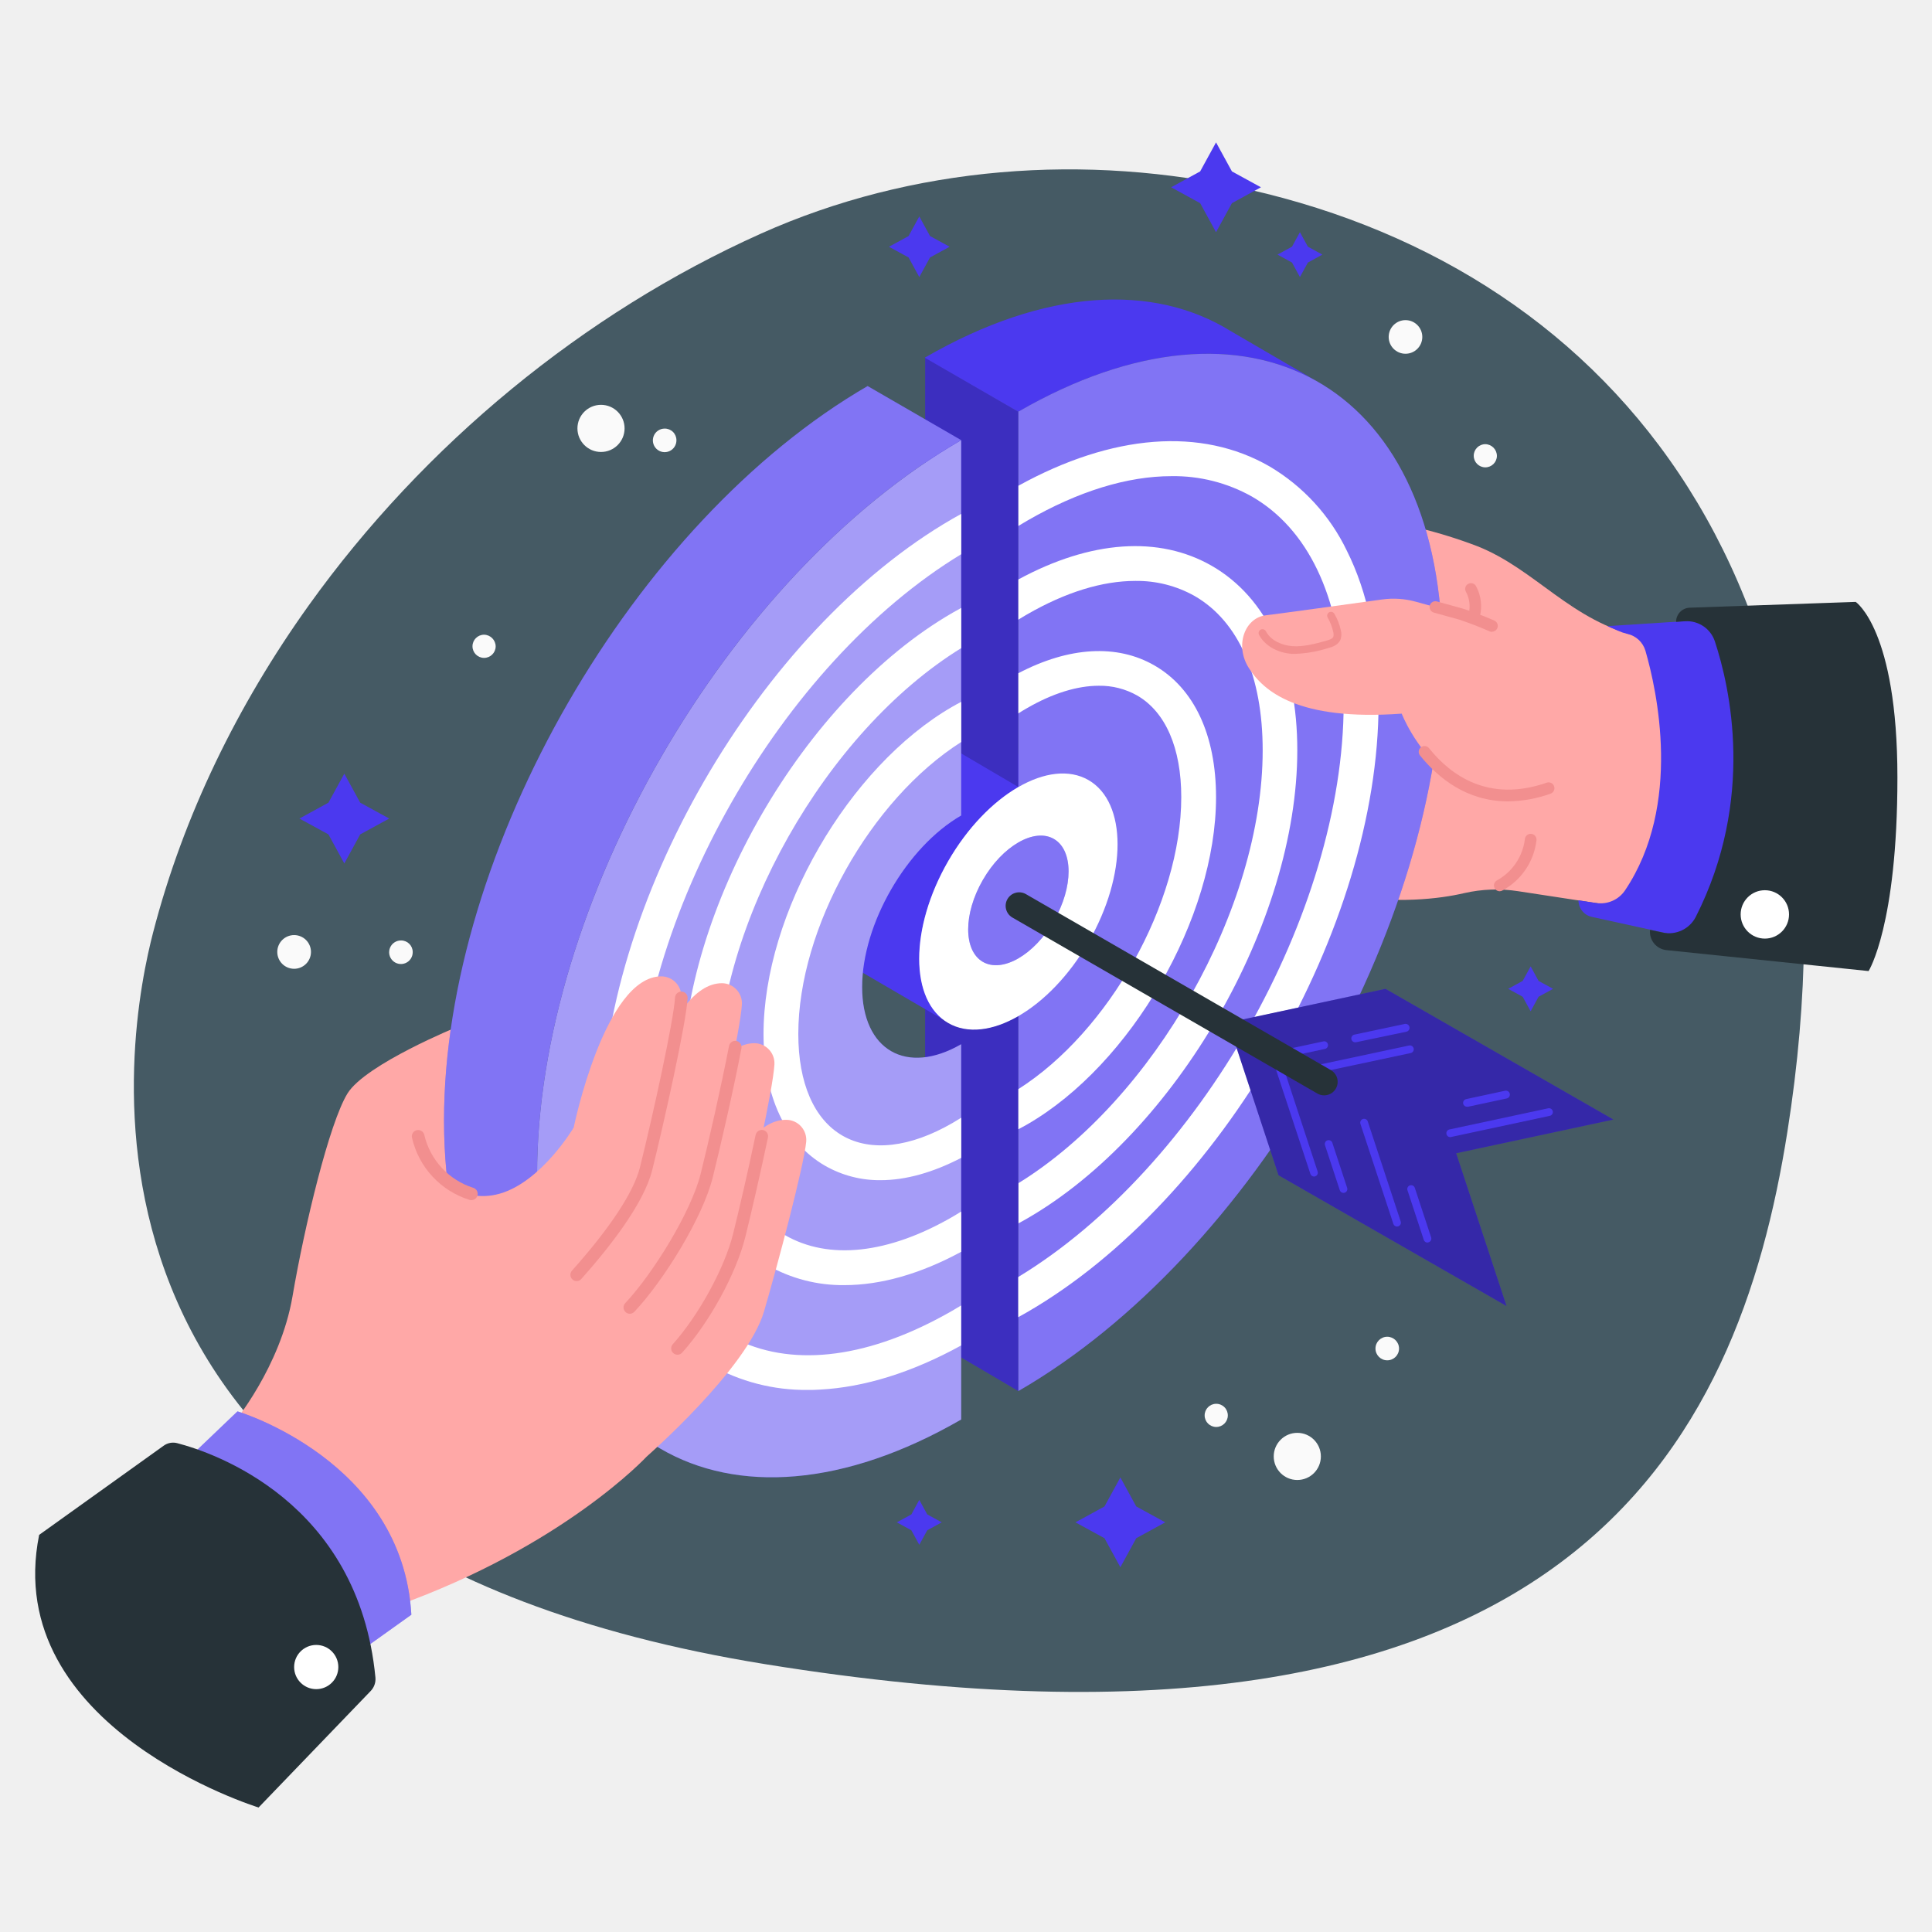
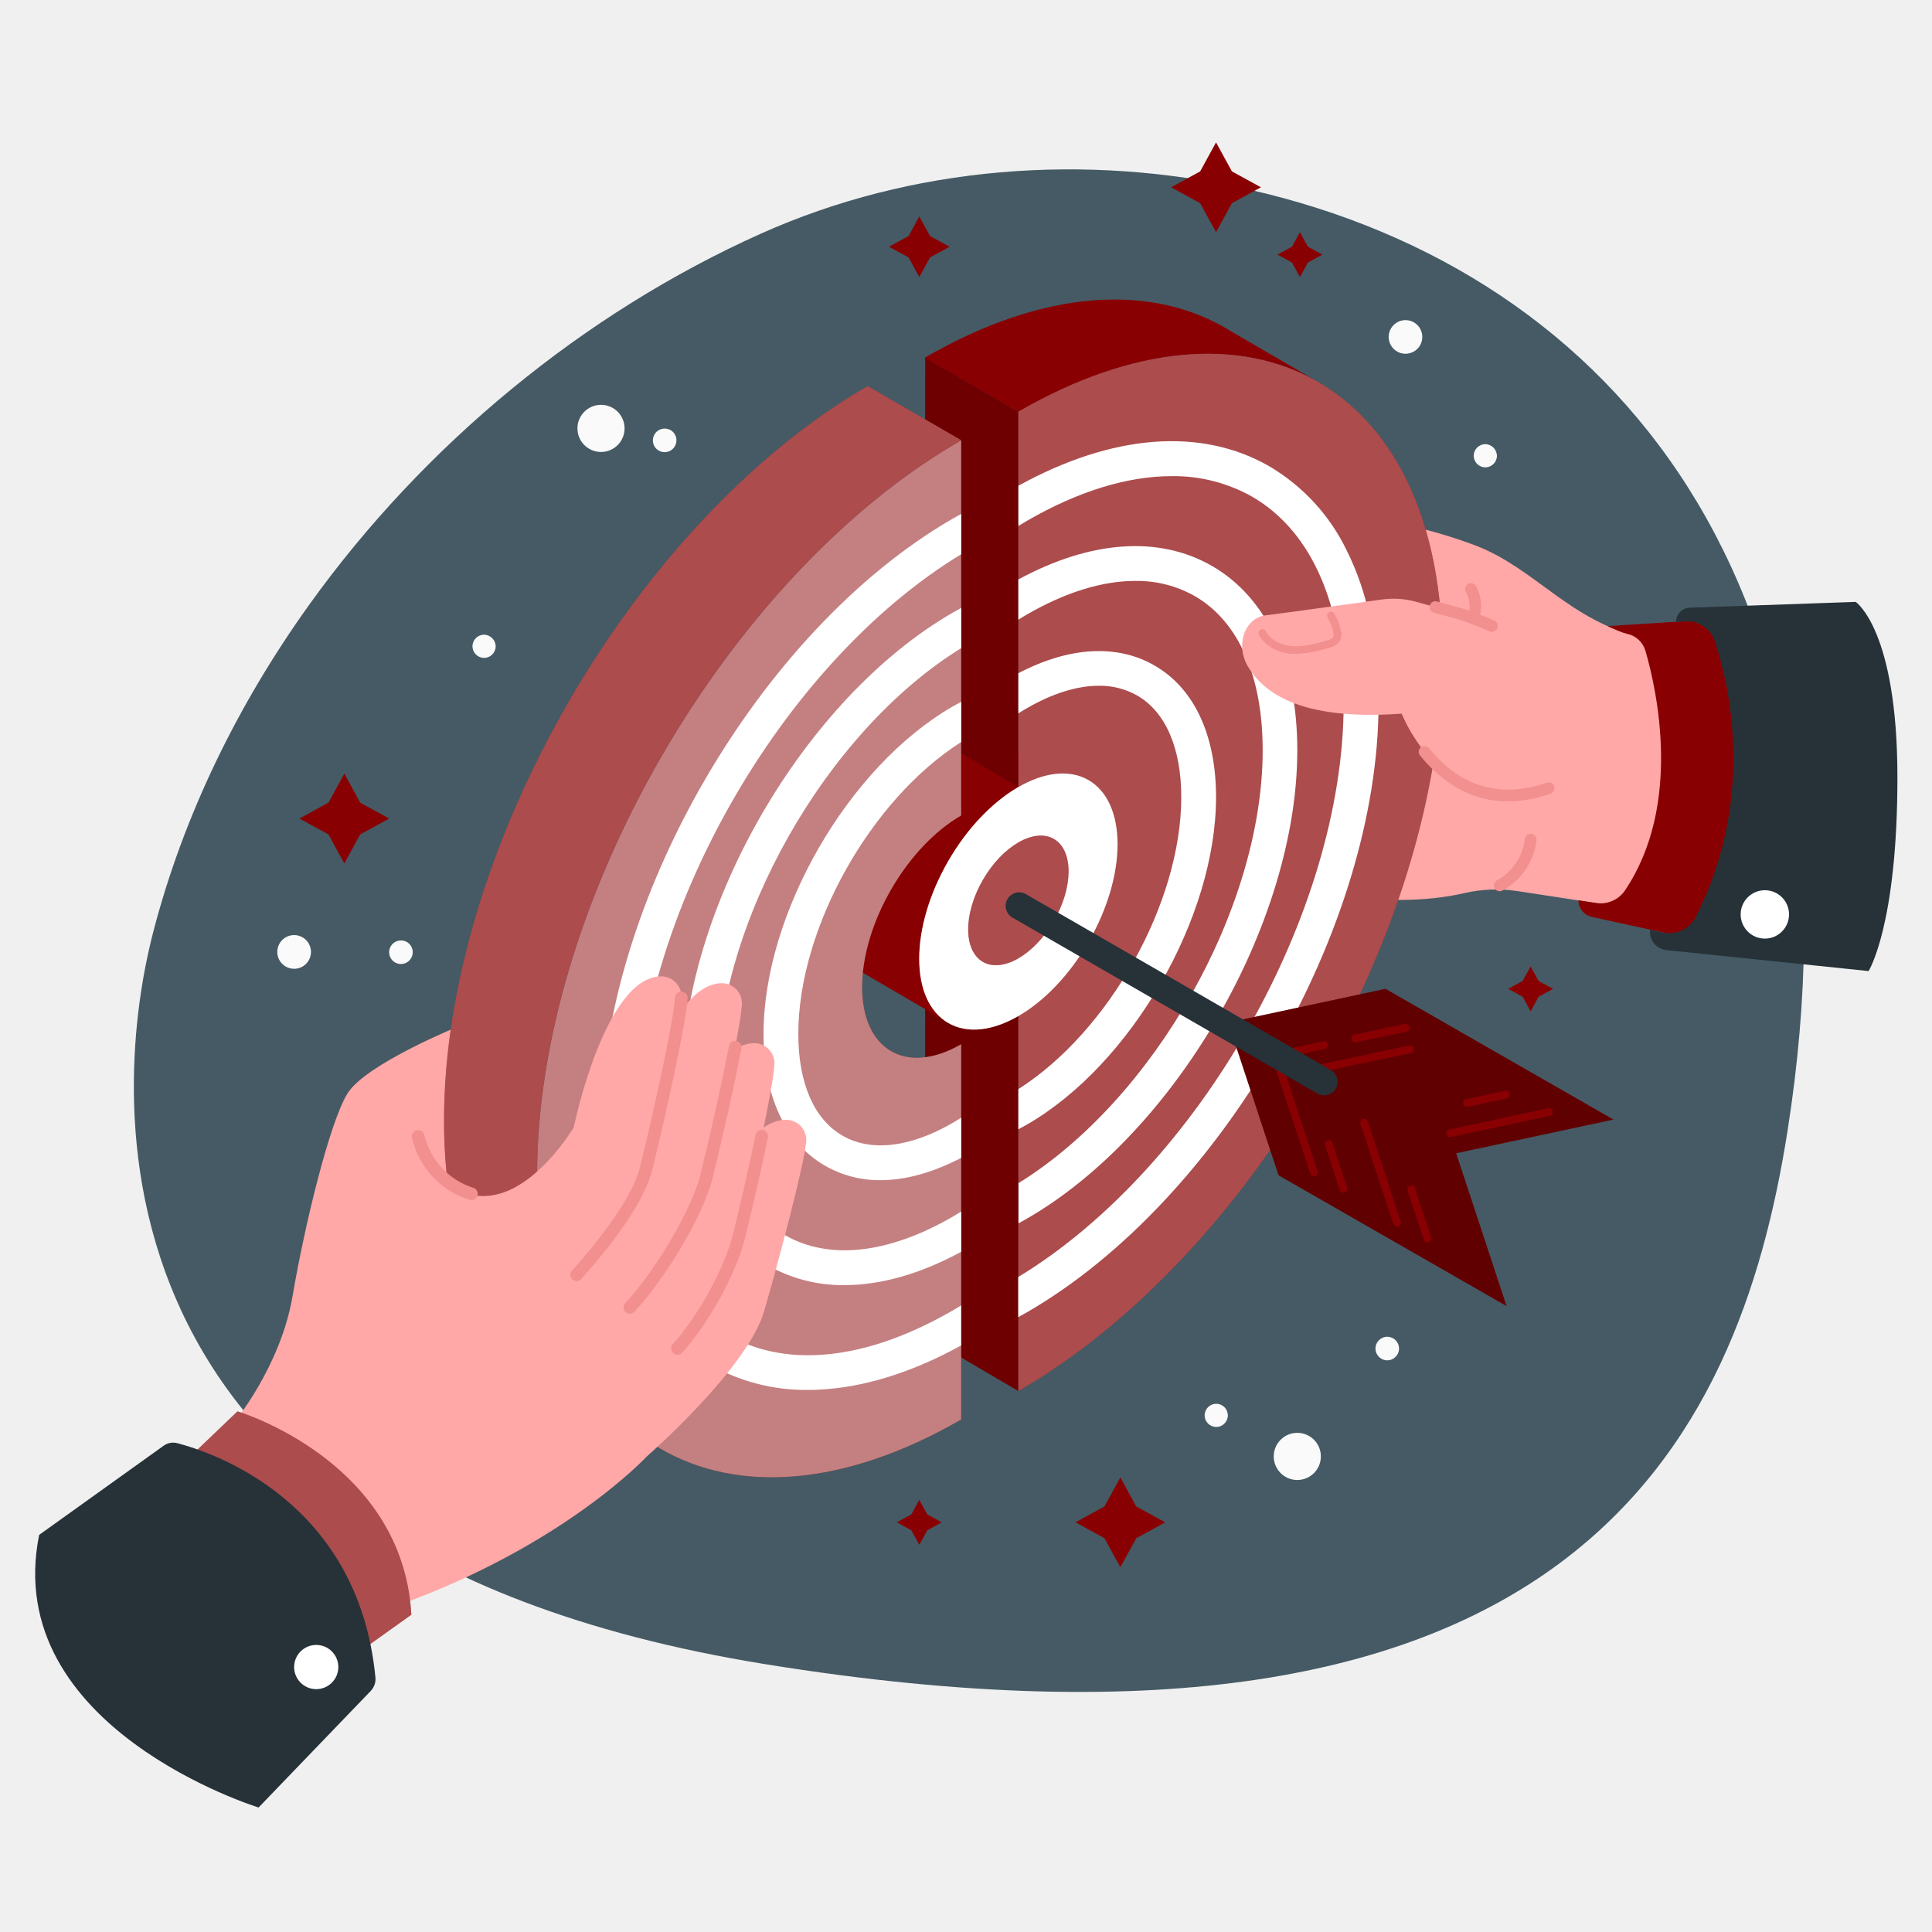
<svg xmlns="http://www.w3.org/2000/svg" viewBox="0 0 500 500">
  <g id="freepik--Background--inject-67">
    <path d="M79.9,156.68c-18.45,25.78-32.46,54.47-40.28,84.66C33.55,264.77,5.32,399.53,198,430.68,406.44,464.38,449.87,373.14,462.56,293,484.88,152.13,418.38,70.64,323.31,49.07,281,39.48,236,42.94,196.89,60.48,151.14,81,109.71,115.05,79.9,156.68Z" style="fill:#455a64" />
  </g>
  <g id="freepik--hand-2--inject-67">
    <path d="M351.86,133.9a126.63,126.63,0,0,1,30.41,7.43c15.21,6,24.31,19.55,42.45,23.54,0,0,22.73,28,0,70.63l-31.78-4.85a37.06,37.06,0,0,0-14,.49c-6.26,1.46-17.54,2.92-33.23.37Z" style="fill:#ffa8a7" />
-     <polygon points="239.45 248.83 263.55 262.87 263.55 360 239.34 345.78 239.45 248.83" style="fill:#4B39EF" />
+     <polygon points="239.45 248.83 263.55 262.87 263.55 360 239.34 345.78 239.45 248.83" style="fill:#890002" />
    <polygon points="239.45 248.83 263.55 262.87 263.55 360 239.34 345.78 239.45 248.83" style="opacity:0.2" />
-     <path d="M245.26,264.56l9-30c6.5-9.13,10.73-20.36,10.73-30.3,0-16.37-11.49-23-25.66-14.82s-25.67,28.09-25.67,44.46c0,8.05,2.78,13.74,7.29,16.48h0l.41.24Z" style="fill:#4B39EF" />
-     <polygon points="239.45 92.5 263.55 106.54 263.55 203.68 239.34 189.45 239.45 92.5" style="fill:#4B39EF" />
+     <path d="M245.26,264.56l9-30c6.5-9.13,10.73-20.36,10.73-30.3,0-16.37-11.49-23-25.66-14.82s-25.67,28.09-25.67,44.46c0,8.05,2.78,13.74,7.29,16.48h0l.41.24Z" style="fill:#890002" />
+     <polygon points="239.45 92.5 263.55 106.54 263.55 203.68 239.34 189.45 239.45 92.5" style="fill:#890002" />
    <polygon points="239.45 92.5 263.55 106.54 263.55 203.68 239.34 189.45 239.45 92.5" style="opacity:0.2" />
    <path d="M342.36,99.58l-.37-.22.36.22Z" style="fill:#ffa8a7" />
-     <path d="M340.56,98.53,318.51,85.69h0c-20-12.41-48-11.12-79.06,6.81a.41.41,0,0,0-.11.07l24.21,14C293.56,89.22,320.75,87.43,340.56,98.53Z" style="fill:#4B39EF" />
+     <path d="M340.56,98.53,318.51,85.69h0c-20-12.41-48-11.12-79.06,6.81a.41.41,0,0,0-.11.07l24.21,14C293.56,89.22,320.75,87.43,340.56,98.53Z" style="fill:#890002" />
    <path d="M340.56,98.53l1.43.83Z" style="fill:#ffa8a7" />
-     <path d="M342.35,99.58l-.36-.22-1.43-.83c-19.81-11.1-47-9.31-77,8v97.13c-14.16,8.18-25.64,28.06-25.64,44.4s11.48,23,25.64,14.8V360C324.16,325,373.3,239.9,373.3,169.91,373.3,135.62,361.5,111.33,342.35,99.58Z" style="fill:#4B39EF" />
+     <path d="M342.35,99.58l-.36-.22-1.43-.83c-19.81-11.1-47-9.31-77,8v97.13c-14.16,8.18-25.64,28.06-25.64,44.4s11.48,23,25.64,14.8V360C324.16,325,373.3,239.9,373.3,169.91,373.3,135.62,361.5,111.33,342.35,99.58Z" style="fill:#890002" />
    <path d="M342.35,99.58l-.36-.22-1.43-.83c-19.81-11.1-47-9.31-77,8v97.13c-14.16,8.18-25.64,28.06-25.64,44.4s11.48,23,25.64,14.8V360C324.16,325,373.3,239.9,373.3,169.91,373.3,135.62,361.5,111.33,342.35,99.58Z" style="fill:#fff;opacity:0.3" />
    <path d="M348.56,142.52a50.94,50.94,0,0,0-20-21.81c-17.66-10.19-40.66-8.42-65,5v10.4c.74-.46,1.49-.9,2.25-1.34,13.28-7.67,26-11.54,37.35-11.54A41.22,41.22,0,0,1,324,128.51c14.45,8.34,22.77,25.75,23.65,49.28q.09,2.1.09,4.26c0,54.19-37.58,120.13-84.22,148.44v10.39l2.25-1.26c50.16-29,91-99.65,91-157.57C356.77,166.62,353.94,153.25,348.56,142.52Z" style="fill:#fff" />
    <path d="M335.74,194.19c0-22.55-7.84-39.5-22.08-47.72-13.69-7.9-31.41-6.65-50.11,3.49v10.41c.74-.46,1.49-.93,2.25-1.36,10-5.76,19.49-8.67,28-8.67a30.41,30.41,0,0,1,15.4,3.92c11.34,6.55,17.58,20.73,17.58,39.93,0,40.8-28.15,90.37-63.19,112v10.41q1.11-.6,2.25-1.26C304.36,293.07,335.74,238.72,335.74,194.19Z" style="fill:#fff" />
    <path d="M314.71,206.33c0-16.07-5.65-28.18-15.92-34.1-9.71-5.61-22.15-4.86-35.24,2v10.39c.74-.47,1.49-.93,2.25-1.36,6.65-3.84,13-5.79,18.57-5.79a19.59,19.59,0,0,1,9.92,2.52c7.36,4.25,11.42,13.6,11.42,26.31,0,27.41-18.72,60.67-42.16,75.56v10.38c.74-.39,1.49-.78,2.25-1.22C292.77,275.48,314.71,237.47,314.71,206.33Z" style="fill:#fff" />
    <ellipse cx="263.55" cy="233.33" rx="36.3" ry="20.96" transform="translate(-70.29 344.9) rotate(-60)" style="fill:#fff" />
-     <ellipse cx="263.55" cy="233.03" rx="18.37" ry="10.61" transform="translate(-70.03 344.75) rotate(-60)" style="fill:#4B39EF" />
+     <ellipse cx="263.55" cy="233.03" rx="18.37" ry="10.61" transform="translate(-70.03 344.75) rotate(-60)" style="fill:#890002" />
    <ellipse cx="263.55" cy="233.03" rx="18.37" ry="10.61" transform="translate(-70.03 344.75) rotate(-60)" style="fill:#fff;opacity:0.3" />
    <path d="M378.25,159l-11.85-3.28a21.6,21.6,0,0,0-8.69-.58c-8.35,1.16-26,3.6-30.14,4.1-5.4.66-8.11,7.79-4.36,13.66s12.53,13.75,39.55,11.79c0,0,13.27,34.48,46.31,15.41C418.83,194.49,412,170,378.25,159Z" style="fill:#ffa8a7" />
    <path d="M386.13,163.53a1.49,1.49,0,0,1-.61-.13c-2.44-1.08-5-2.07-7.74-3l-6.67-1.85a1.5,1.5,0,1,1,.8-2.89l6.74,1.87a84.07,84.07,0,0,1,8.09,3.08,1.5,1.5,0,0,1-.61,2.87Z" style="fill:#f28f8f" />
    <path d="M390.25,207.39c-10.62,0-18-6-22.76-11.88a1.51,1.51,0,0,1,.23-2.11,1.5,1.5,0,0,1,2.11.23c5.6,7,15.42,14.16,30.45,8.93a1.5,1.5,0,1,1,1,2.84A33.44,33.44,0,0,1,390.25,207.39Z" style="fill:#f28f8f" />
-     <path d="M425.84,168.42c2.93,10.13,9.59,39.86-5.28,62a7.61,7.61,0,0,1-7.49,3.27L408.5,233h0a4.4,4.4,0,0,0,3.46,4.29L459,247.6V159.28l-43,2.76,2.75,1.2a13.66,13.66,0,0,0,2.41.81h0A6.3,6.3,0,0,1,425.84,168.42Z" style="fill:#4B39EF" />
+     <path d="M425.84,168.42c2.93,10.13,9.59,39.86-5.28,62a7.61,7.61,0,0,1-7.49,3.27L408.5,233h0a4.4,4.4,0,0,0,3.46,4.29L459,247.6V159.28l-43,2.76,2.75,1.2a13.66,13.66,0,0,0,2.41.81h0A6.3,6.3,0,0,1,425.84,168.42Z" style="fill:#890002" />
    <path d="M443.81,166c3.9,11.82,10.49,40.81-4.94,71.28a7.79,7.79,0,0,1-8.62,4.06l-3.22-.7h0a4.76,4.76,0,0,0,4.25,5.25l52.31,5.42s7.46-11.78,7.46-50.07-10.8-45.47-10.8-45.47l-42.94,1.5a3.66,3.66,0,0,0-3.54,3.66h0l2.31-.15A7.61,7.61,0,0,1,443.81,166Z" style="fill:#263238" />
    <path d="M463,236.64a6.26,6.26,0,1,1-6.26-6.25A6.26,6.26,0,0,1,463,236.64Z" style="fill:#fff" />
    <path d="M381.56,160.63a1.61,1.61,0,0,1-.37,0,1.52,1.52,0,0,1-1.09-1.83,7.86,7.86,0,0,0-.74-5.68,1.5,1.5,0,0,1,2.62-1.46,10.87,10.87,0,0,1,1,7.88A1.49,1.49,0,0,1,381.56,160.63Z" style="fill:#f28f8f" />
    <path d="M388.12,230.66a1.5,1.5,0,0,1-.7-2.82,14.14,14.14,0,0,0,7.22-10.7,1.5,1.5,0,1,1,3,.31,17,17,0,0,1-8.79,13A1.51,1.51,0,0,1,388.12,230.66Z" style="fill:#f28f8f" />
    <path d="M335.38,169.21c-.36,0-.73,0-1.09,0-3.76-.27-7-2.16-8.46-4.93a1,1,0,0,1,1.77-.93c1.36,2.59,4.42,3.69,6.84,3.87,2.92.21,5.87-.6,8.72-1.38.85-.23,1.66-.52,1.89-1a2.32,2.32,0,0,0,0-1.25,12.75,12.75,0,0,0-1.43-3.72,1,1,0,1,1,1.73-1A14.36,14.36,0,0,1,347,163.1a4,4,0,0,1-.09,2.45c-.64,1.48-2.31,1.94-3.21,2.18A31.7,31.7,0,0,1,335.38,169.21Z" style="fill:#f28f8f" />
  </g>
  <g id="freepik--hand-1--inject-67">
    <path d="M118.71,265.59S94.6,275.39,89.92,283s-11.1,34.19-14.22,52.5-15.36,32.94-15.36,32.94l18.9,18.32L124.4,297.3Z" style="fill:#ffa8a7" />
-     <path d="M139,304c0-70,49.14-155.1,109.75-190.09l-24.21-14C164,135,114.91,220,114.91,290c0,36.47,13.35,61.63,34.71,72.42h0L171,374.94h0C151.21,363.42,139,338.88,139,304Z" style="fill:#4B39EF" />
+     <path d="M139,304c0-70,49.14-155.1,109.75-190.09l-24.21-14C164,135,114.91,220,114.91,290c0,36.47,13.35,61.63,34.71,72.42h0L171,374.94h0C151.21,363.42,139,338.88,139,304Z" style="fill:#890002" />
    <path d="M139,304c0-70,49.14-155.1,109.75-190.09l-24.21-14C164,135,114.91,220,114.91,290c0,36.47,13.35,61.63,34.71,72.42h0L171,374.94h0C151.21,363.42,139,338.88,139,304Z" style="fill:#fff;opacity:0.3" />
-     <path d="M139,304c0,34.87,12.2,59.41,31.94,70.93s47.4,10,77.81-7.56V270.24c-14.15,8.18-25.63,1.55-25.63-14.79s11.48-36.23,25.63-44.4V113.92C188.15,148.91,139,234,139,304Z" style="fill:#4B39EF" />
+     <path d="M139,304c0,34.87,12.2,59.41,31.94,70.93s47.4,10,77.81-7.56V270.24c-14.15,8.18-25.63,1.55-25.63-14.79s11.48-36.23,25.63-44.4V113.92C188.15,148.91,139,234,139,304Z" style="fill:#890002" />
    <path d="M248.76,143.43V133q-1.12.61-2.25,1.26c-50.16,29-91,99.65-91,157.57,0,29,10,50.82,28.24,61.34a50.06,50.06,0,0,0,25.35,6.54c1.05,0,2.11,0,3.18-.09,11.41-.61,23.75-4.42,36.45-11.41V337.86c-.74.46-1.49.9-2.25,1.34q-2.1,1.21-4.2,2.3c-20.64,10.78-39.7,12.19-54,3.91-15.31-8.84-23.74-27.85-23.74-53.54C164.54,237.68,202.12,171.74,248.76,143.43Z" style="fill:#fff" />
    <path d="M246.51,314.91c-16.63,9.61-32,11.29-43.36,4.74s-17.58-20.72-17.58-39.92c0-40.8,28.15-90.37,63.19-112V157.33c-.75.41-1.5.82-2.25,1.26C208,180.85,176.57,235.2,176.57,279.73c0,22.55,7.84,39.5,22.08,47.72a39.24,39.24,0,0,0,19.87,5.14c9.4,0,19.66-2.89,30.24-8.63V313.55C248,314,247.27,314.48,246.51,314.91Z" style="fill:#fff" />
    <path d="M246.51,290.63c-11,6.36-21.13,7.52-28.49,3.27s-11.42-13.6-11.42-26.31c0-27.41,18.71-60.67,42.16-75.56V181.64c-.75.39-1.49.79-2.25,1.23-27,15.57-48.91,53.57-48.91,84.72,0,16.06,5.65,28.18,15.92,34.1a28.34,28.34,0,0,0,14.39,3.74c6.51,0,13.58-2,20.85-5.78V289.27C248,289.74,247.27,290.19,246.51,290.63Z" style="fill:#fff" />
    <path d="M139,304c0,34.87,12.2,59.41,31.94,70.93s47.4,10,77.81-7.56V270.24c-14.15,8.18-25.63,1.55-25.63-14.79s11.48-36.23,25.63-44.4V113.92C188.15,148.91,139,234,139,304Z" style="fill:#fff;opacity:0.5" />
    <path d="M159.66,344.3c10.93-2.67,19.78-16.3,19.78-16.3s9.59-38.75,24.25-38.19a5.21,5.21,0,0,1,4.95,5.73c-.63,6.35-7.34,31.68-10.91,43.86-4.34,14.83-30.33,37.52-30.33,37.52S148.74,347,159.66,344.3Z" style="fill:#ffa8a7" />
    <path d="M153.45,326.2c10.82-3.11,19.11-17.09,19.11-17.09s8-39.1,22.68-39.13a5.21,5.21,0,0,1,5.18,5.51c-.37,6.38-6,31.95-9.13,44.27-3.74,15-28.78,38.72-28.78,38.72S142.64,329.32,153.45,326.2Z" style="fill:#ffa8a7" />
    <path d="M175.33,350.6a1.63,1.63,0,0,1-1.21-2.72c6.69-7.46,13.4-19.71,15.59-28.51,1.46-5.84,3.83-16,5.84-25.63a1.63,1.63,0,1,1,3.19.67c-1.75,8.35-4.11,18.7-5.86,25.75-2.35,9.4-9.22,22-16.34,29.9A1.6,1.6,0,0,1,175.33,350.6Z" style="fill:#f28f8f" />
    <path d="M145.07,310.68c10.81-3.12,19.1-17.1,19.1-17.1s8-39.1,22.68-39.13A5.21,5.21,0,0,1,192,260c-.37,6.37-6.05,31.95-9.12,44.27-3.74,15-28.79,38.72-28.79,38.72S134.26,313.79,145.07,310.68Z" style="fill:#ffa8a7" />
    <path d="M110.67,302.63s7.89,9.39,18.7,6.28,19.1-17.1,19.1-17.1,8-39.1,22.68-39.13a5.21,5.21,0,0,1,5.18,5.52c-.37,6.37-6.05,31.95-9.12,44.27-3.74,15-28.79,38.72-28.79,38.72l-34.66-20.93Z" style="fill:#ffa8a7" />
    <path d="M167.4,376.92s-21.43,23.19-65,38.75l-23.15-29L103.76,317l39.35,5S179,341.2,167.4,376.92Z" style="fill:#ffa8a7" />
    <path d="M149.25,331.55a1.61,1.61,0,0,1-1.09-.41,1.63,1.63,0,0,1-.13-2.3c9.92-11.12,16-20.37,17.6-26.77,3.38-13.57,8.73-38,9.08-44a1.63,1.63,0,0,1,3.25.19c-.39,6.69-6.18,32.57-9.17,44.57-2.18,8.73-11.17,20.12-18.33,28.15A1.62,1.62,0,0,1,149.25,331.55Z" style="fill:#f28f8f" />
    <path d="M163,340a1.6,1.6,0,0,1-1.12-.45,1.62,1.62,0,0,1-.07-2.3c7.18-7.63,17-23.52,19.5-33.38,2.06-8.27,5.34-22.71,7.36-33.17a1.63,1.63,0,1,1,3.21.61c-2,10.52-5.34,25-7.41,33.35-2.65,10.63-12.82,26.89-20.29,34.82A1.63,1.63,0,0,1,163,340Z" style="fill:#f28f8f" />
-     <path d="M45.76,380.26l15.7-15s42.74,12.7,45,52.63L92.58,427.8Z" style="fill:#4B39EF" />
+     <path d="M45.76,380.26l15.7-15s42.74,12.7,45,52.63L92.58,427.8Z" style="fill:#890002" />
    <path d="M45.76,380.26l15.7-15s42.74,12.7,45,52.63L92.58,427.8Z" style="fill:#fff;opacity:0.3" />
    <path d="M45.87,373.49c9.07,2.36,46.9,14.93,51.29,60.64a4.44,4.44,0,0,1-1.24,3.51l-29,30.14S.08,447.21,10.13,397.23l32.24-23.09A4.16,4.16,0,0,1,45.87,373.49Z" style="fill:#263238" />
    <path d="M87.56,431.43a5.72,5.72,0,1,1-5.72-5.72A5.72,5.72,0,0,1,87.56,431.43Z" style="fill:#fff" />
    <path d="M122,310.59a1.84,1.84,0,0,1-.47-.06,21.94,21.94,0,0,1-14.91-16.1,1.63,1.63,0,0,1,3.19-.7,18.85,18.85,0,0,0,12.66,13.67,1.63,1.63,0,0,1-.47,3.19Z" style="fill:#f28f8f" />
  </g>
  <g id="freepik--Sparkles--inject-67">
    <circle cx="155.54" cy="110.87" r="6.1" style="fill:#fafafa" />
    <circle cx="335.74" cy="376.92" r="6.1" style="fill:#fafafa" />
    <path d="M80.48,246.39A4.36,4.36,0,1,1,76.13,242,4.36,4.36,0,0,1,80.48,246.39Z" style="fill:#fafafa" />
    <circle cx="363.74" cy="87.2" r="4.35" style="fill:#fafafa" />
    <path d="M128.28,167.31a3,3,0,1,1-3-3.05A3.06,3.06,0,0,1,128.28,167.31Z" style="fill:#fafafa" />
    <path d="M317.76,366.35a3,3,0,1,1-3.05-3.05A3,3,0,0,1,317.76,366.35Z" style="fill:#fafafa" />
    <path d="M175.06,113.92a3.05,3.05,0,1,1-3.05-3A3,3,0,0,1,175.06,113.92Z" style="fill:#fafafa" />
    <path d="M362.07,349a3.05,3.05,0,1,1-3.05-3.05A3.06,3.06,0,0,1,362.07,349Z" style="fill:#fafafa" />
    <path d="M106.81,246.39a3.05,3.05,0,1,1-3-3A3,3,0,0,1,106.81,246.39Z" style="fill:#fafafa" />
    <path d="M387.4,118a3,3,0,1,1-3-3.05A3.06,3.06,0,0,1,387.4,118Z" style="fill:#fafafa" />
-     <polygon points="93.22 207.73 100.73 211.84 93.22 215.94 89.11 223.46 85 215.94 77.49 211.84 85 207.73 89.11 200.22 93.22 207.73" style="fill:#4B39EF" />
-     <polygon points="294.06 389.87 301.57 393.98 294.06 398.09 289.95 405.6 285.84 398.09 278.33 393.98 285.84 389.87 289.95 382.36 294.06 389.87" style="fill:#4B39EF" />
-     <polygon points="318.82 44.36 326.33 48.47 318.82 52.58 314.71 60.09 310.6 52.58 303.09 48.47 310.6 44.36 314.71 36.85 318.82 44.36" style="fill:#4B39EF" />
-     <polygon points="338.48 63.84 342.23 65.89 338.48 67.95 336.42 71.7 334.37 67.95 330.61 65.89 334.37 63.84 336.42 60.09 338.48 63.84" style="fill:#4B39EF" />
-     <polygon points="240.69 61.09 245.76 63.86 240.69 66.63 237.91 71.7 235.14 66.63 230.07 63.86 235.14 61.09 237.91 56.01 240.69 61.09" style="fill:#4B39EF" />
-     <polygon points="239.97 391.93 243.72 393.98 239.97 396.04 237.91 399.79 235.86 396.04 232.1 393.98 235.86 391.93 237.91 388.17 239.97 391.93" style="fill:#4B39EF" />
-     <polygon points="398.18 253.86 401.94 255.91 398.18 257.96 396.13 261.72 394.07 257.96 390.32 255.91 394.07 253.86 396.13 250.1 398.18 253.86" style="fill:#4B39EF" />
+     <polygon points="93.22 207.73 100.73 211.84 93.22 215.94 89.11 223.46 85 215.94 77.49 211.84 85 207.73 89.11 200.22 93.22 207.73" style="fill:#890002" />
+     <polygon points="294.06 389.87 301.57 393.98 294.06 398.09 289.95 405.6 285.84 398.09 278.33 393.98 285.84 389.87 289.95 382.36 294.06 389.87" style="fill:#890002" />
+     <polygon points="318.82 44.36 326.33 48.47 318.82 52.58 314.71 60.09 310.6 52.58 303.09 48.47 310.6 44.36 314.71 36.85 318.82 44.36" style="fill:#890002" />
+     <polygon points="338.48 63.84 342.23 65.89 338.48 67.95 336.42 71.7 334.37 67.95 330.61 65.89 334.37 63.84 336.42 60.09 338.48 63.84" style="fill:#890002" />
+     <polygon points="240.69 61.09 245.76 63.86 240.69 66.63 237.91 71.7 235.14 66.63 230.07 63.86 235.14 61.09 237.91 56.01 240.69 61.09" style="fill:#890002" />
+     <polygon points="239.97 391.93 243.72 393.98 239.97 396.04 237.91 399.79 235.86 396.04 232.1 393.98 235.86 391.93 237.91 388.17 239.97 391.93" style="fill:#890002" />
+     <polygon points="398.18 253.86 401.94 255.91 398.18 257.96 396.13 261.72 394.07 257.96 390.32 255.91 394.07 253.86 396.13 250.1 398.18 253.86" style="fill:#890002" />
  </g>
  <g id="freepik--Arrow--inject-67">
-     <polygon points="417.54 289.74 358.55 255.91 317.86 264.64 330.89 304.16 389.88 337.99 376.85 298.46 417.54 289.74" style="fill:#4B39EF" />
+     <polygon points="417.54 289.74 358.55 255.91 317.86 264.64 330.89 304.16 389.88 337.99 376.85 298.46 417.54 289.74" style="fill:#890002" />
    <polygon points="417.54 289.74 358.55 255.91 317.86 264.64 330.89 304.16 389.88 337.99 376.85 298.46 417.54 289.74" style="opacity:0.3" />
-     <path d="M340.08,304.49a1,1,0,0,1-.95-.69l-10.34-31.35,13.69-2.94a1,1,0,0,1,1.19.77,1,1,0,0,1-.77,1.18l-11.51,2.47L341,303.18a1,1,0,0,1-.64,1.26A1.18,1.18,0,0,1,340.08,304.49Z" style="fill:#4B39EF" />
-     <path d="M350.83,269.74a1,1,0,0,1-.21-2L363.53,265A1,1,0,1,1,364,267L351,269.72Z" style="fill:#4B39EF" />
-     <path d="M341.49,277.56a1,1,0,0,1-.21-2l23.46-5a1,1,0,0,1,.42,1.95l-23.46,5A.76.76,0,0,1,341.49,277.56Z" style="fill:#4B39EF" />
-     <path d="M347.69,308.72a1,1,0,0,1-.95-.69l-3.83-11.64a1,1,0,0,1,.63-1.27,1,1,0,0,1,1.27.64l3.83,11.65a1,1,0,0,1-.63,1.26A1.19,1.19,0,0,1,347.69,308.72Z" style="fill:#4B39EF" />
-     <path d="M379.67,286.42a1,1,0,0,1-1-.79,1,1,0,0,1,.76-1.18l10.09-2.17a1,1,0,0,1,.42,2l-10.09,2.16A.75.75,0,0,1,379.67,286.42Z" style="fill:#4B39EF" />
-     <path d="M361.55,317.43a1,1,0,0,1-.95-.69l-8.52-25.87a1,1,0,0,1,.63-1.27,1,1,0,0,1,1.27.64l8.52,25.87a1,1,0,0,1-.64,1.27A1.12,1.12,0,0,1,361.55,317.43Z" style="fill:#4B39EF" />
-     <path d="M375.43,294.28a1,1,0,0,1-.21-2l25.38-5.44a1,1,0,1,1,.42,1.95l-25.38,5.44Z" style="fill:#4B39EF" />
-     <path d="M369.43,321.58a1,1,0,0,1-.95-.69L364.24,308a1,1,0,0,1,1.9-.62l4.24,12.86a1,1,0,0,1-.64,1.26A1.12,1.12,0,0,1,369.43,321.58Z" style="fill:#4B39EF" />
+     <path d="M340.08,304.49a1,1,0,0,1-.95-.69l-10.34-31.35,13.69-2.94a1,1,0,0,1,1.19.77,1,1,0,0,1-.77,1.18l-11.51,2.47L341,303.18a1,1,0,0,1-.64,1.26A1.18,1.18,0,0,1,340.08,304.49Z" style="fill:#890002" />
+     <path d="M350.83,269.74a1,1,0,0,1-.21-2L363.53,265A1,1,0,1,1,364,267L351,269.72Z" style="fill:#890002" />
+     <path d="M341.49,277.56a1,1,0,0,1-.21-2l23.46-5a1,1,0,0,1,.42,1.95l-23.46,5A.76.76,0,0,1,341.49,277.56Z" style="fill:#890002" />
+     <path d="M347.69,308.72a1,1,0,0,1-.95-.69l-3.83-11.64a1,1,0,0,1,.63-1.27,1,1,0,0,1,1.27.64l3.83,11.65a1,1,0,0,1-.63,1.26A1.19,1.19,0,0,1,347.69,308.72Z" style="fill:#890002" />
+     <path d="M379.67,286.42a1,1,0,0,1-1-.79,1,1,0,0,1,.76-1.18l10.09-2.17a1,1,0,0,1,.42,2l-10.09,2.16A.75.75,0,0,1,379.67,286.42Z" style="fill:#890002" />
+     <path d="M361.55,317.43a1,1,0,0,1-.95-.69l-8.52-25.87a1,1,0,0,1,.63-1.27,1,1,0,0,1,1.27.64l8.52,25.87a1,1,0,0,1-.64,1.27A1.12,1.12,0,0,1,361.55,317.43Z" style="fill:#890002" />
+     <path d="M375.43,294.28a1,1,0,0,1-.21-2l25.38-5.44a1,1,0,1,1,.42,1.95l-25.38,5.44Z" style="fill:#890002" />
+     <path d="M369.43,321.58a1,1,0,0,1-.95-.69L364.24,308a1,1,0,0,1,1.9-.62l4.24,12.86a1,1,0,0,1-.64,1.26A1.12,1.12,0,0,1,369.43,321.58Z" style="fill:#890002" />
    <path d="M342.69,283.48a3.46,3.46,0,0,1-1.75-.47l-79-45.59a3.5,3.5,0,0,1,3.5-6.06l79,45.59a3.5,3.5,0,0,1-1.75,6.53Z" style="fill:#263238" />
  </g>
</svg>
